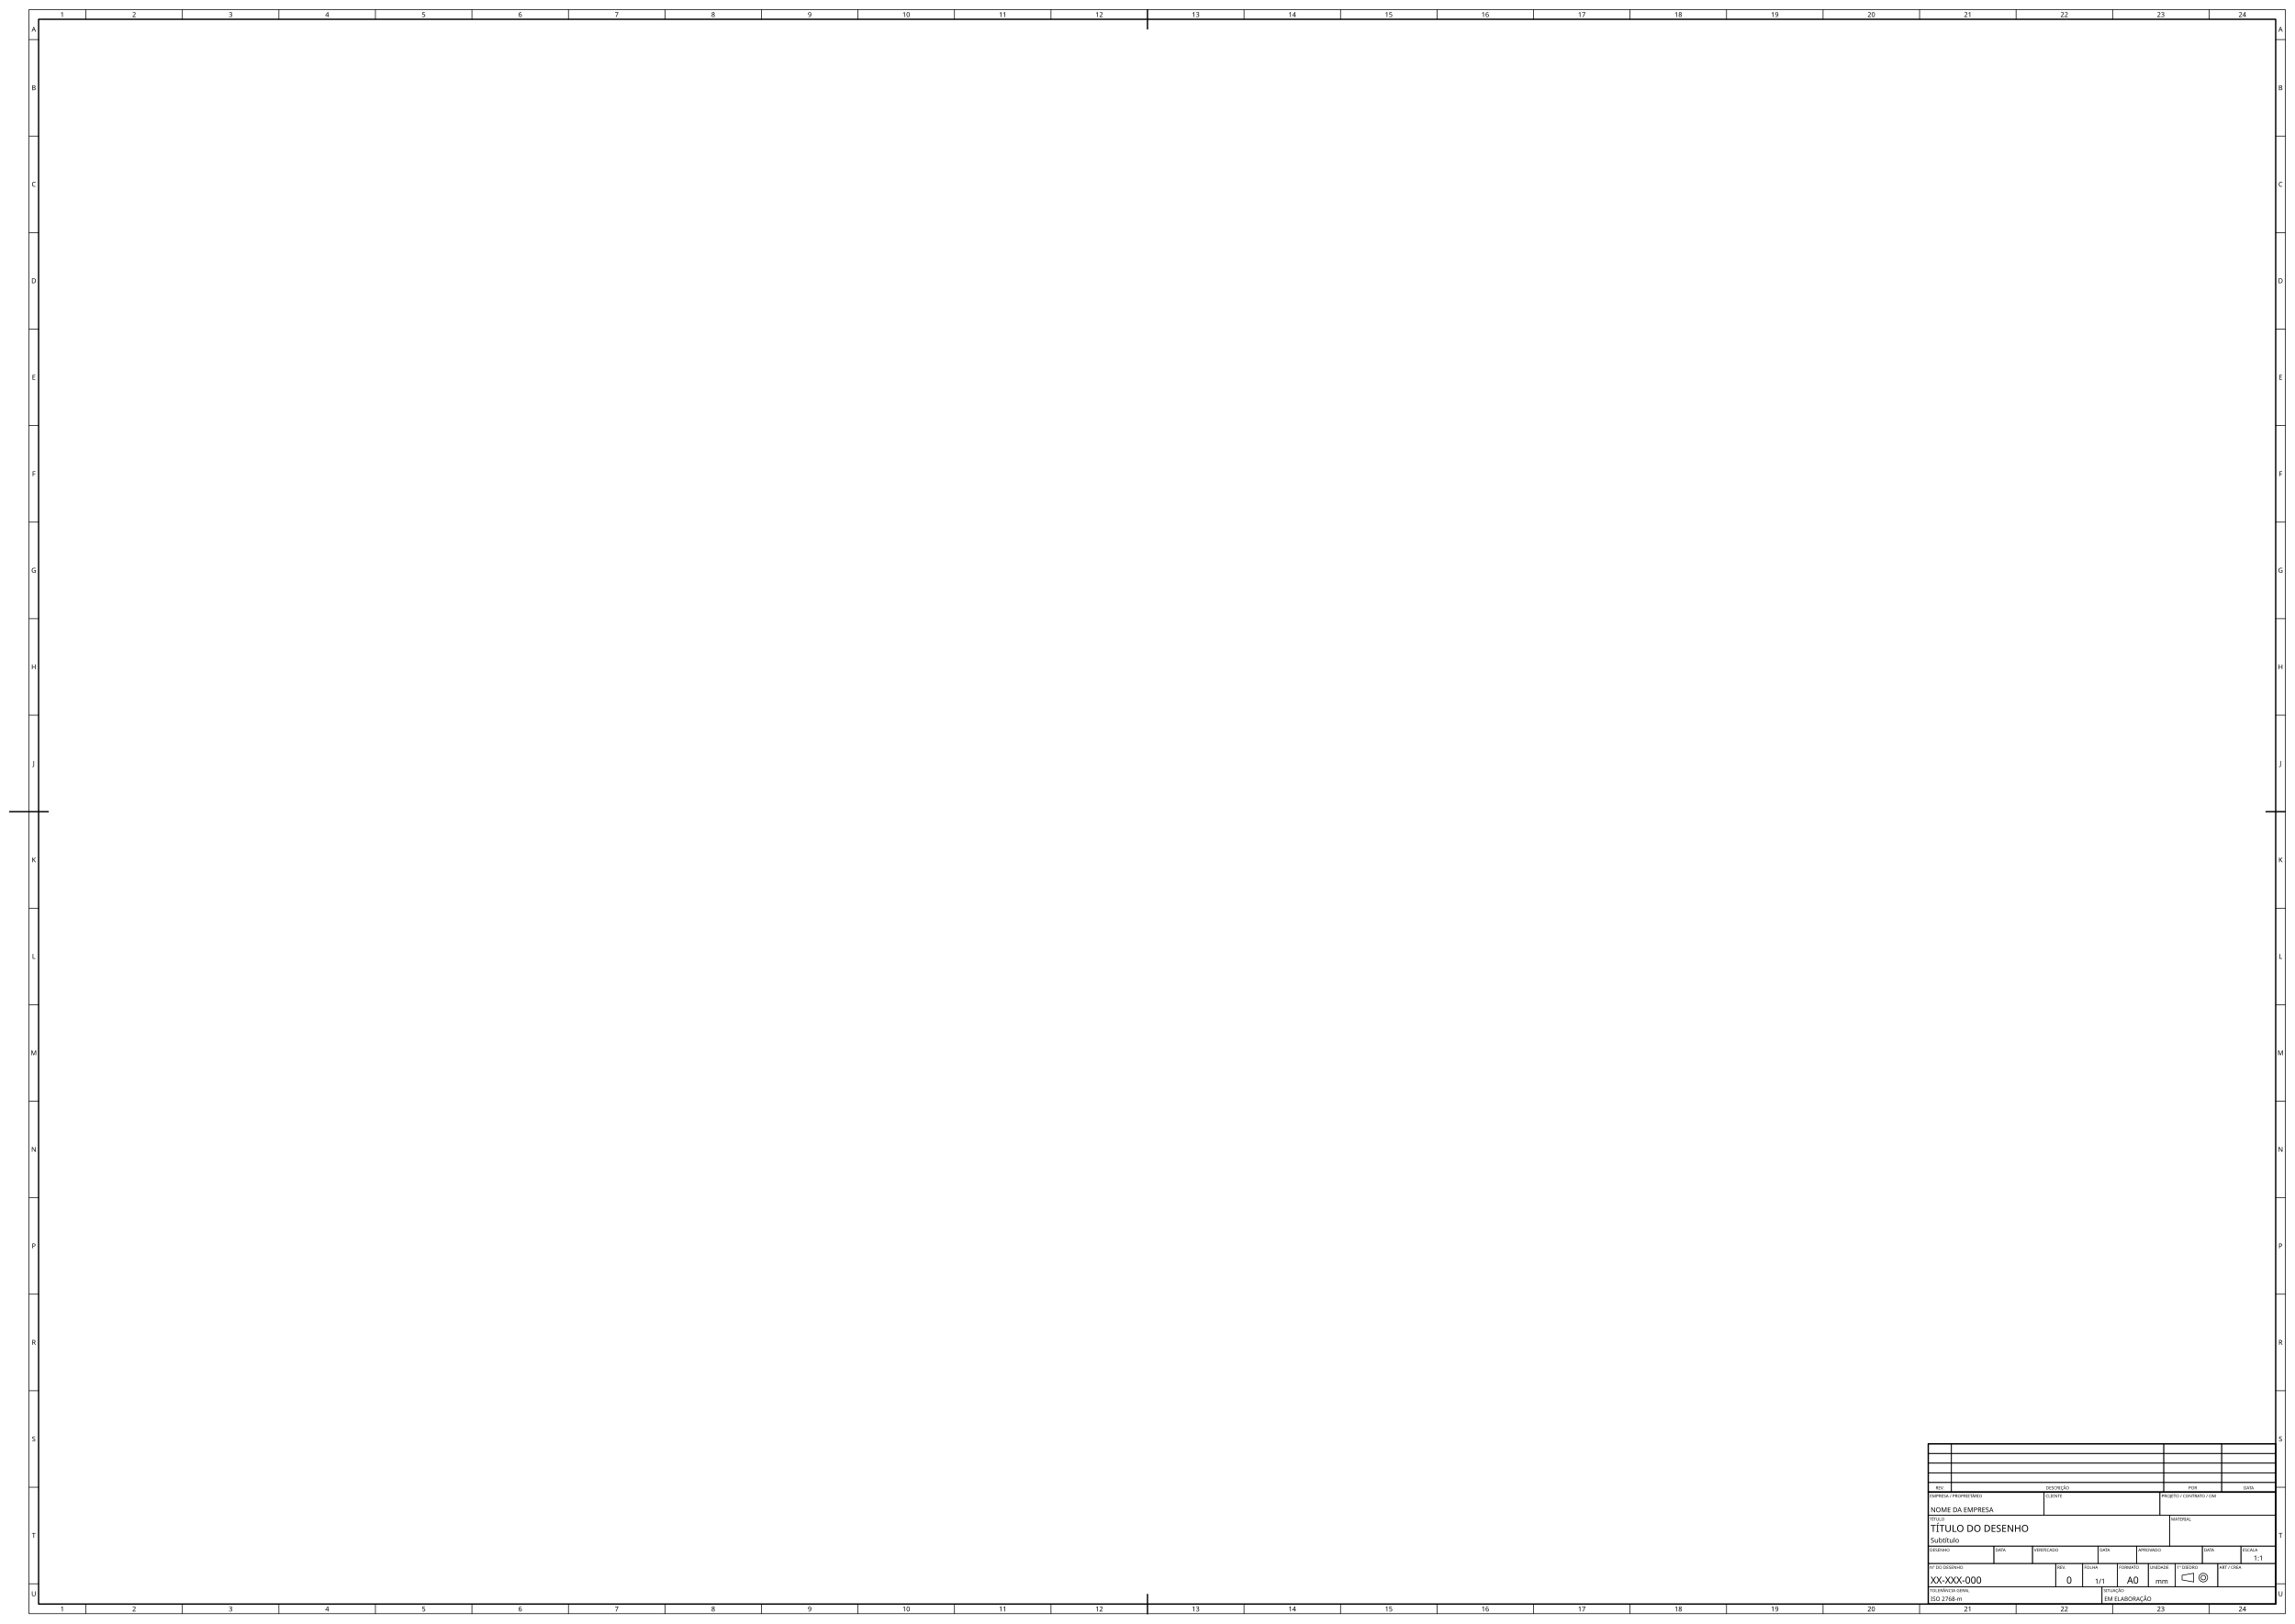
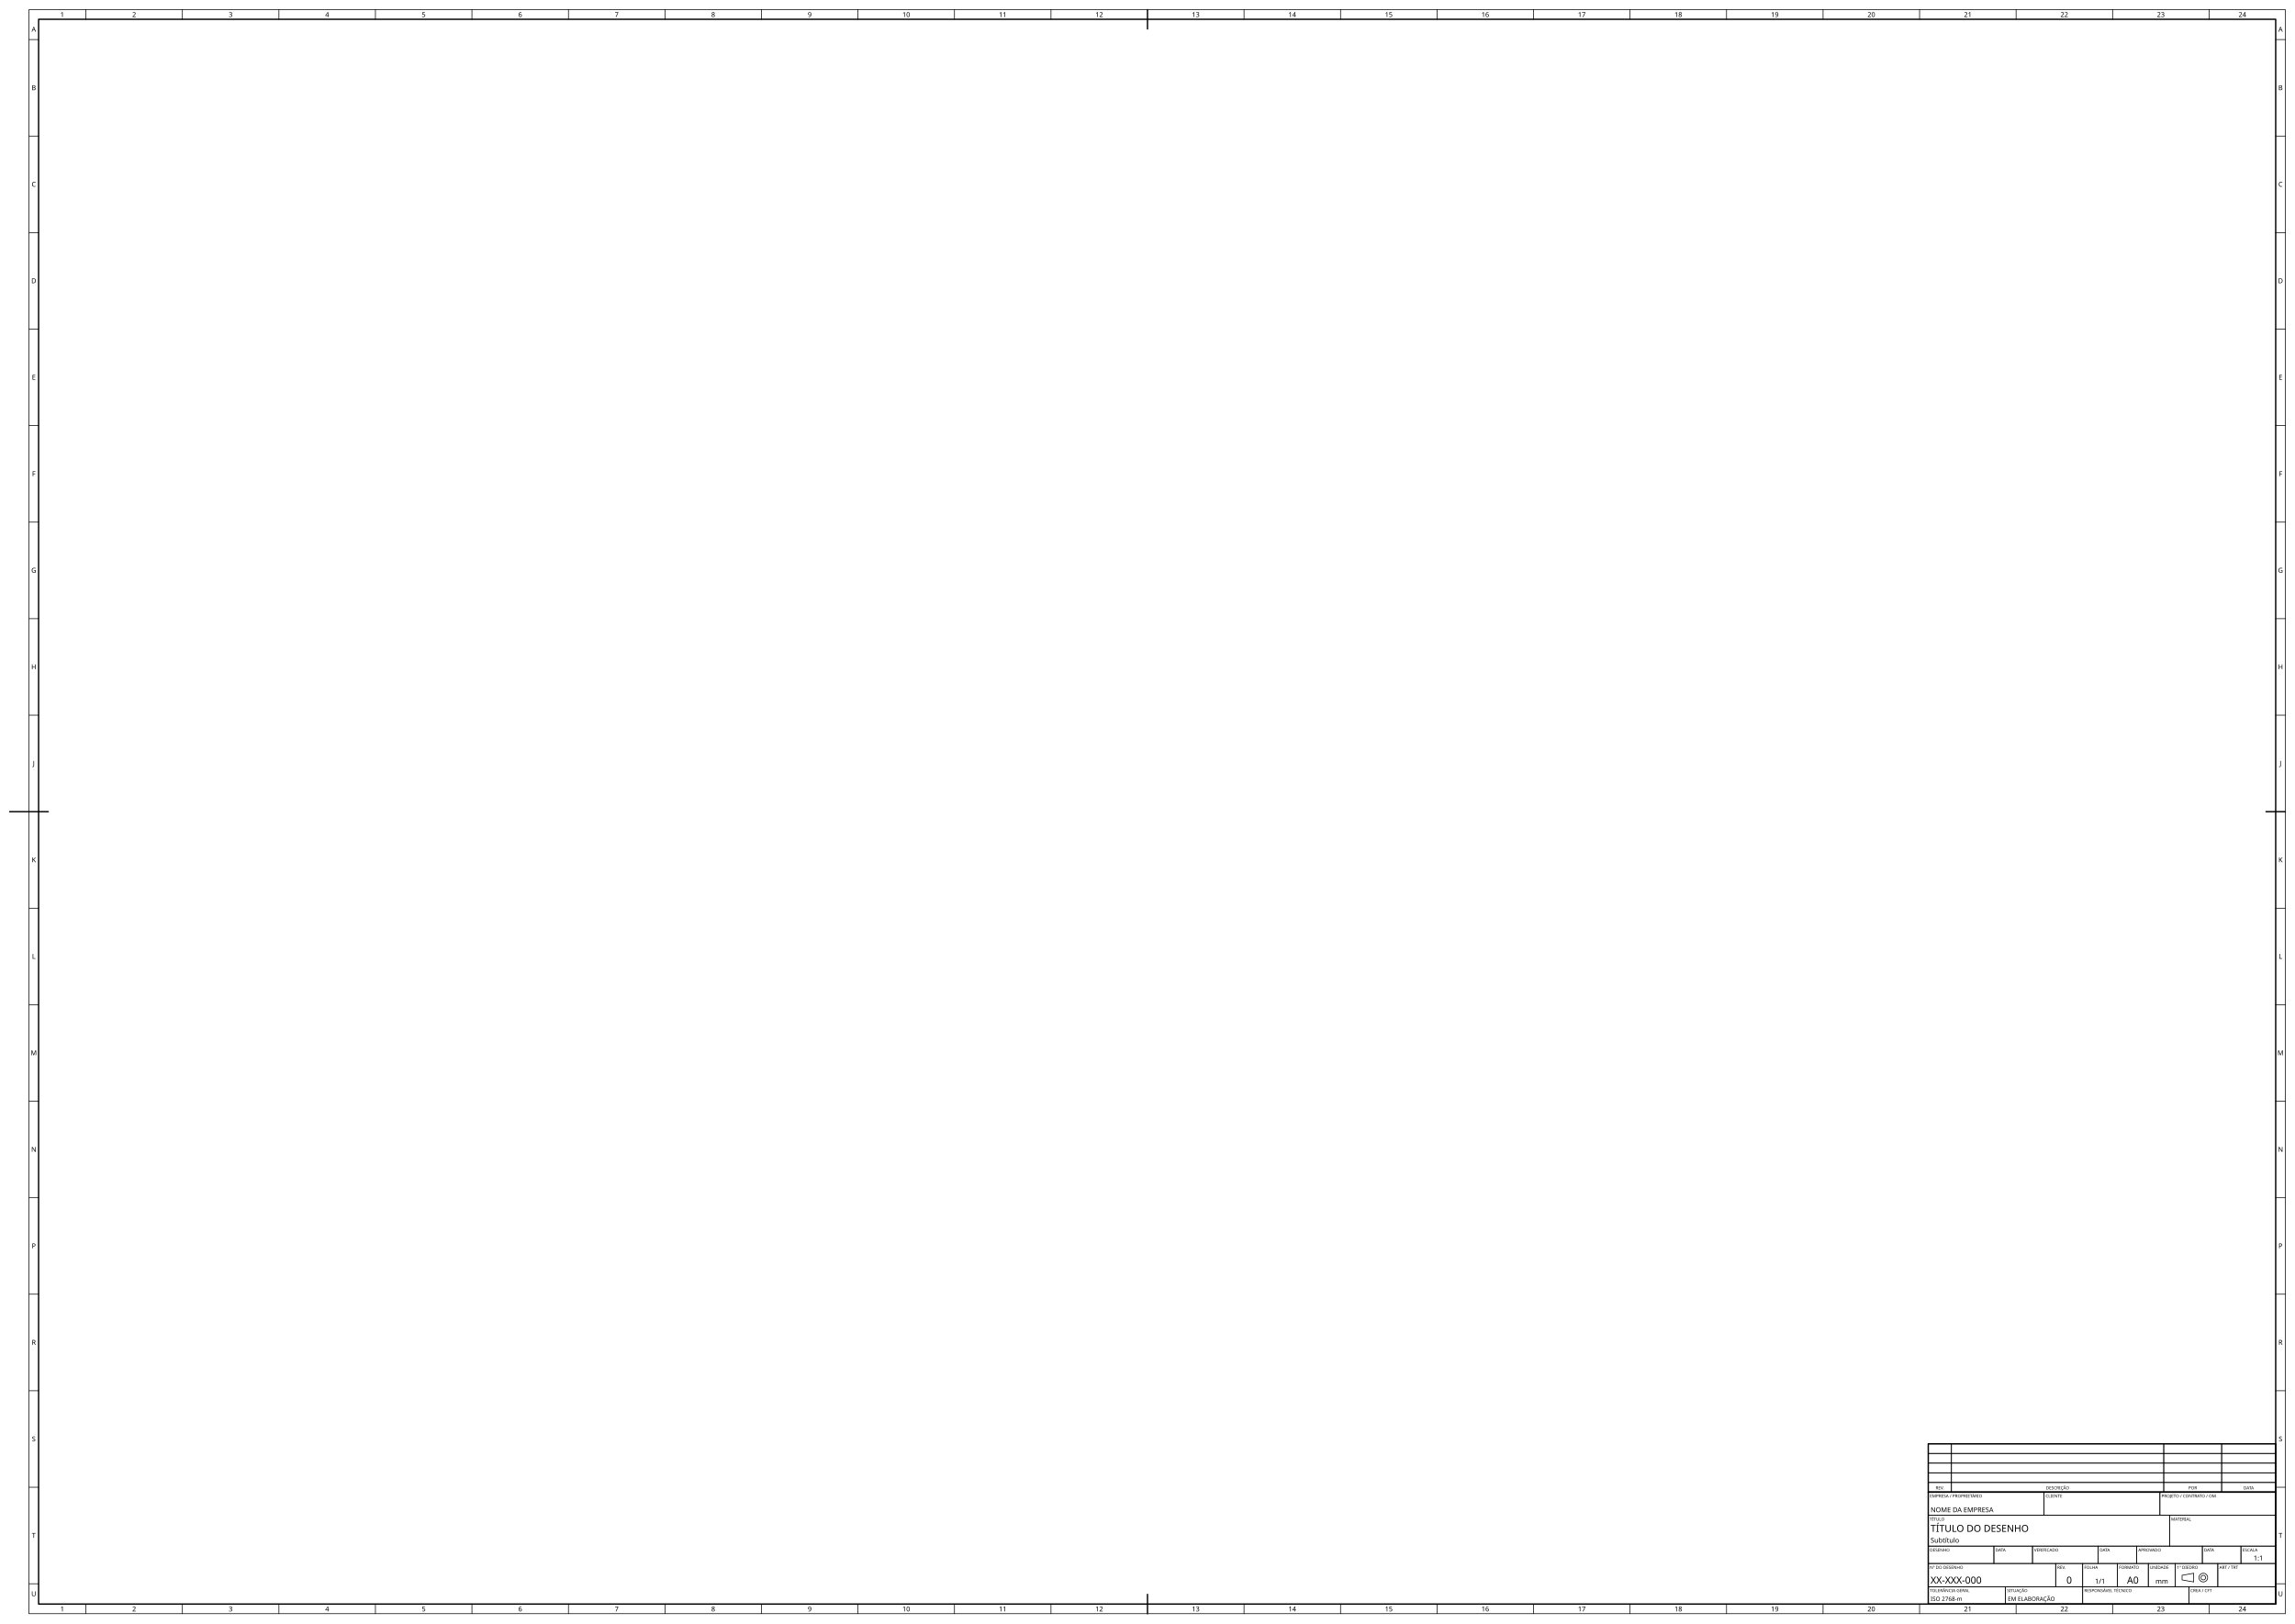
<svg xmlns="http://www.w3.org/2000/svg" xmlns:ns1="https://www.freecad.org/wiki/index.php?title=Svg_Namespace" version="1.1" width="1189mm" height="841mm" viewBox="0 0 1189 841">
  <rect x="20" y="10" width="1159" height="821" style="fill:none;stroke:#000000;stroke-width:0.7;stroke-linejoin:round" />
  <path d="M 594.5,5 L 594.5,15" style="fill:none;stroke:#000000;stroke-width:0.7;stroke-linecap:round" />
  <path d="M 594.5,836 L 594.5,826" style="fill:none;stroke:#000000;stroke-width:0.7;stroke-linecap:round" />
  <path d="M 5,420.5 L 25,420.5" style="fill:none;stroke:#000000;stroke-width:0.7;stroke-linecap:round" />
  <path d="M 1184,420.5 L 1174,420.5" style="fill:none;stroke:#000000;stroke-width:0.7;stroke-linecap:round" />
  <rect x="15" y="5" width="1169" height="831" style="fill:none;stroke:#000000;stroke-width:0.35;stroke-linejoin:round" />
  <path d="M 44.5,5 L 44.5,10" style="fill:none;stroke:#000000;stroke-width:0.35;stroke-linecap:round" />
  <path d="M 44.5,836 L 44.5,831" style="fill:none;stroke:#000000;stroke-width:0.35;stroke-linecap:round" />
  <path d="M 94.5,5 L 94.5,10" style="fill:none;stroke:#000000;stroke-width:0.35;stroke-linecap:round" />
  <path d="M 94.5,836 L 94.5,831" style="fill:none;stroke:#000000;stroke-width:0.35;stroke-linecap:round" />
  <path d="M 144.5,5 L 144.5,10" style="fill:none;stroke:#000000;stroke-width:0.35;stroke-linecap:round" />
  <path d="M 144.5,836 L 144.5,831" style="fill:none;stroke:#000000;stroke-width:0.35;stroke-linecap:round" />
  <path d="M 194.5,5 L 194.5,10" style="fill:none;stroke:#000000;stroke-width:0.35;stroke-linecap:round" />
  <path d="M 194.5,836 L 194.5,831" style="fill:none;stroke:#000000;stroke-width:0.35;stroke-linecap:round" />
  <path d="M 244.5,5 L 244.5,10" style="fill:none;stroke:#000000;stroke-width:0.35;stroke-linecap:round" />
  <path d="M 244.5,836 L 244.5,831" style="fill:none;stroke:#000000;stroke-width:0.35;stroke-linecap:round" />
  <path d="M 294.5,5 L 294.5,10" style="fill:none;stroke:#000000;stroke-width:0.35;stroke-linecap:round" />
  <path d="M 294.5,836 L 294.5,831" style="fill:none;stroke:#000000;stroke-width:0.35;stroke-linecap:round" />
  <path d="M 344.5,5 L 344.5,10" style="fill:none;stroke:#000000;stroke-width:0.35;stroke-linecap:round" />
  <path d="M 344.5,836 L 344.5,831" style="fill:none;stroke:#000000;stroke-width:0.35;stroke-linecap:round" />
  <path d="M 394.5,5 L 394.5,10" style="fill:none;stroke:#000000;stroke-width:0.35;stroke-linecap:round" />
  <path d="M 394.5,836 L 394.5,831" style="fill:none;stroke:#000000;stroke-width:0.35;stroke-linecap:round" />
  <path d="M 444.5,5 L 444.5,10" style="fill:none;stroke:#000000;stroke-width:0.35;stroke-linecap:round" />
  <path d="M 444.5,836 L 444.5,831" style="fill:none;stroke:#000000;stroke-width:0.35;stroke-linecap:round" />
  <path d="M 494.5,5 L 494.5,10" style="fill:none;stroke:#000000;stroke-width:0.35;stroke-linecap:round" />
  <path d="M 494.5,836 L 494.5,831" style="fill:none;stroke:#000000;stroke-width:0.35;stroke-linecap:round" />
  <path d="M 544.5,5 L 544.5,10" style="fill:none;stroke:#000000;stroke-width:0.35;stroke-linecap:round" />
  <path d="M 544.5,836 L 544.5,831" style="fill:none;stroke:#000000;stroke-width:0.35;stroke-linecap:round" />
  <path d="M 644.5,5 L 644.5,10" style="fill:none;stroke:#000000;stroke-width:0.35;stroke-linecap:round" />
  <path d="M 644.5,836 L 644.5,831" style="fill:none;stroke:#000000;stroke-width:0.35;stroke-linecap:round" />
  <path d="M 694.5,5 L 694.5,10" style="fill:none;stroke:#000000;stroke-width:0.35;stroke-linecap:round" />
  <path d="M 694.5,836 L 694.5,831" style="fill:none;stroke:#000000;stroke-width:0.35;stroke-linecap:round" />
  <path d="M 744.5,5 L 744.5,10" style="fill:none;stroke:#000000;stroke-width:0.35;stroke-linecap:round" />
  <path d="M 744.5,836 L 744.5,831" style="fill:none;stroke:#000000;stroke-width:0.35;stroke-linecap:round" />
  <path d="M 794.5,5 L 794.5,10" style="fill:none;stroke:#000000;stroke-width:0.35;stroke-linecap:round" />
  <path d="M 794.5,836 L 794.5,831" style="fill:none;stroke:#000000;stroke-width:0.35;stroke-linecap:round" />
  <path d="M 844.5,5 L 844.5,10" style="fill:none;stroke:#000000;stroke-width:0.35;stroke-linecap:round" />
  <path d="M 844.5,836 L 844.5,831" style="fill:none;stroke:#000000;stroke-width:0.35;stroke-linecap:round" />
  <path d="M 894.5,5 L 894.5,10" style="fill:none;stroke:#000000;stroke-width:0.35;stroke-linecap:round" />
  <path d="M 894.5,836 L 894.5,831" style="fill:none;stroke:#000000;stroke-width:0.35;stroke-linecap:round" />
  <path d="M 944.5,5 L 944.5,10" style="fill:none;stroke:#000000;stroke-width:0.35;stroke-linecap:round" />
  <path d="M 944.5,836 L 944.5,831" style="fill:none;stroke:#000000;stroke-width:0.35;stroke-linecap:round" />
  <path d="M 994.5,5 L 994.5,10" style="fill:none;stroke:#000000;stroke-width:0.35;stroke-linecap:round" />
  <path d="M 994.5,836 L 994.5,831" style="fill:none;stroke:#000000;stroke-width:0.35;stroke-linecap:round" />
  <path d="M 1044.5,5 L 1044.5,10" style="fill:none;stroke:#000000;stroke-width:0.35;stroke-linecap:round" />
  <path d="M 1044.5,836 L 1044.5,831" style="fill:none;stroke:#000000;stroke-width:0.35;stroke-linecap:round" />
  <path d="M 1094.5,5 L 1094.5,10" style="fill:none;stroke:#000000;stroke-width:0.35;stroke-linecap:round" />
  <path d="M 1094.5,836 L 1094.5,831" style="fill:none;stroke:#000000;stroke-width:0.35;stroke-linecap:round" />
  <path d="M 1144.5,5 L 1144.5,10" style="fill:none;stroke:#000000;stroke-width:0.35;stroke-linecap:round" />
  <path d="M 1144.5,836 L 1144.5,831" style="fill:none;stroke:#000000;stroke-width:0.35;stroke-linecap:round" />
  <path d="M 15,20.5 L 20,20.5" style="fill:none;stroke:#000000;stroke-width:0.35;stroke-linecap:round" />
  <path d="M 1184,20.5 L 1179,20.5" style="fill:none;stroke:#000000;stroke-width:0.35;stroke-linecap:round" />
  <path d="M 15,70.5 L 20,70.5" style="fill:none;stroke:#000000;stroke-width:0.35;stroke-linecap:round" />
  <path d="M 1184,70.5 L 1179,70.5" style="fill:none;stroke:#000000;stroke-width:0.35;stroke-linecap:round" />
  <path d="M 15,120.5 L 20,120.5" style="fill:none;stroke:#000000;stroke-width:0.35;stroke-linecap:round" />
  <path d="M 1184,120.5 L 1179,120.5" style="fill:none;stroke:#000000;stroke-width:0.35;stroke-linecap:round" />
  <path d="M 15,170.5 L 20,170.5" style="fill:none;stroke:#000000;stroke-width:0.35;stroke-linecap:round" />
  <path d="M 1184,170.5 L 1179,170.5" style="fill:none;stroke:#000000;stroke-width:0.35;stroke-linecap:round" />
  <path d="M 15,220.5 L 20,220.5" style="fill:none;stroke:#000000;stroke-width:0.35;stroke-linecap:round" />
  <path d="M 1184,220.5 L 1179,220.5" style="fill:none;stroke:#000000;stroke-width:0.35;stroke-linecap:round" />
  <path d="M 15,270.5 L 20,270.5" style="fill:none;stroke:#000000;stroke-width:0.35;stroke-linecap:round" />
  <path d="M 1184,270.5 L 1179,270.5" style="fill:none;stroke:#000000;stroke-width:0.35;stroke-linecap:round" />
  <path d="M 15,320.5 L 20,320.5" style="fill:none;stroke:#000000;stroke-width:0.35;stroke-linecap:round" />
  <path d="M 1184,320.5 L 1179,320.5" style="fill:none;stroke:#000000;stroke-width:0.35;stroke-linecap:round" />
  <path d="M 15,370.5 L 20,370.5" style="fill:none;stroke:#000000;stroke-width:0.35;stroke-linecap:round" />
  <path d="M 1184,370.5 L 1179,370.5" style="fill:none;stroke:#000000;stroke-width:0.35;stroke-linecap:round" />
  <path d="M 15,470.5 L 20,470.5" style="fill:none;stroke:#000000;stroke-width:0.35;stroke-linecap:round" />
  <path d="M 1184,470.5 L 1179,470.5" style="fill:none;stroke:#000000;stroke-width:0.35;stroke-linecap:round" />
  <path d="M 15,520.5 L 20,520.5" style="fill:none;stroke:#000000;stroke-width:0.35;stroke-linecap:round" />
  <path d="M 1184,520.5 L 1179,520.5" style="fill:none;stroke:#000000;stroke-width:0.35;stroke-linecap:round" />
  <path d="M 15,570.5 L 20,570.5" style="fill:none;stroke:#000000;stroke-width:0.35;stroke-linecap:round" />
  <path d="M 1184,570.5 L 1179,570.5" style="fill:none;stroke:#000000;stroke-width:0.35;stroke-linecap:round" />
  <path d="M 15,620.5 L 20,620.5" style="fill:none;stroke:#000000;stroke-width:0.35;stroke-linecap:round" />
  <path d="M 1184,620.5 L 1179,620.5" style="fill:none;stroke:#000000;stroke-width:0.35;stroke-linecap:round" />
  <path d="M 15,670.5 L 20,670.5" style="fill:none;stroke:#000000;stroke-width:0.35;stroke-linecap:round" />
  <path d="M 1184,670.5 L 1179,670.5" style="fill:none;stroke:#000000;stroke-width:0.35;stroke-linecap:round" />
  <path d="M 15,720.5 L 20,720.5" style="fill:none;stroke:#000000;stroke-width:0.35;stroke-linecap:round" />
  <path d="M 1184,720.5 L 1179,720.5" style="fill:none;stroke:#000000;stroke-width:0.35;stroke-linecap:round" />
  <path d="M 15,770.5 L 20,770.5" style="fill:none;stroke:#000000;stroke-width:0.35;stroke-linecap:round" />
  <path d="M 1184,770.5 L 1179,770.5" style="fill:none;stroke:#000000;stroke-width:0.35;stroke-linecap:round" />
  <path d="M 15,820.5 L 20,820.5" style="fill:none;stroke:#000000;stroke-width:0.35;stroke-linecap:round" />
  <path d="M 1184,820.5 L 1179,820.5" style="fill:none;stroke:#000000;stroke-width:0.35;stroke-linecap:round" />
  <text x="32.25" y="8.8" style="font-family:osifont;font-size:3.5px;font-weight:normal;text-anchor:middle;fill:#000000">1</text>
  <text x="32.25" y="834.8" style="font-family:osifont;font-size:3.5px;font-weight:normal;text-anchor:middle;fill:#000000">1</text>
  <text x="69.5" y="8.8" style="font-family:osifont;font-size:3.5px;font-weight:normal;text-anchor:middle;fill:#000000">2</text>
  <text x="69.5" y="834.8" style="font-family:osifont;font-size:3.5px;font-weight:normal;text-anchor:middle;fill:#000000">2</text>
  <text x="119.5" y="8.8" style="font-family:osifont;font-size:3.5px;font-weight:normal;text-anchor:middle;fill:#000000">3</text>
  <text x="119.5" y="834.8" style="font-family:osifont;font-size:3.5px;font-weight:normal;text-anchor:middle;fill:#000000">3</text>
  <text x="169.5" y="8.8" style="font-family:osifont;font-size:3.5px;font-weight:normal;text-anchor:middle;fill:#000000">4</text>
  <text x="169.5" y="834.8" style="font-family:osifont;font-size:3.5px;font-weight:normal;text-anchor:middle;fill:#000000">4</text>
  <text x="219.5" y="8.8" style="font-family:osifont;font-size:3.5px;font-weight:normal;text-anchor:middle;fill:#000000">5</text>
  <text x="219.5" y="834.8" style="font-family:osifont;font-size:3.5px;font-weight:normal;text-anchor:middle;fill:#000000">5</text>
  <text x="269.5" y="8.8" style="font-family:osifont;font-size:3.5px;font-weight:normal;text-anchor:middle;fill:#000000">6</text>
  <text x="269.5" y="834.8" style="font-family:osifont;font-size:3.5px;font-weight:normal;text-anchor:middle;fill:#000000">6</text>
  <text x="319.5" y="8.8" style="font-family:osifont;font-size:3.5px;font-weight:normal;text-anchor:middle;fill:#000000">7</text>
  <text x="319.5" y="834.8" style="font-family:osifont;font-size:3.5px;font-weight:normal;text-anchor:middle;fill:#000000">7</text>
  <text x="369.5" y="8.8" style="font-family:osifont;font-size:3.5px;font-weight:normal;text-anchor:middle;fill:#000000">8</text>
  <text x="369.5" y="834.8" style="font-family:osifont;font-size:3.5px;font-weight:normal;text-anchor:middle;fill:#000000">8</text>
  <text x="419.5" y="8.8" style="font-family:osifont;font-size:3.5px;font-weight:normal;text-anchor:middle;fill:#000000">9</text>
  <text x="419.5" y="834.8" style="font-family:osifont;font-size:3.5px;font-weight:normal;text-anchor:middle;fill:#000000">9</text>
  <text x="469.5" y="8.8" style="font-family:osifont;font-size:3.5px;font-weight:normal;text-anchor:middle;fill:#000000">10</text>
  <text x="469.5" y="834.8" style="font-family:osifont;font-size:3.5px;font-weight:normal;text-anchor:middle;fill:#000000">10</text>
  <text x="519.5" y="8.8" style="font-family:osifont;font-size:3.5px;font-weight:normal;text-anchor:middle;fill:#000000">11</text>
  <text x="519.5" y="834.8" style="font-family:osifont;font-size:3.5px;font-weight:normal;text-anchor:middle;fill:#000000">11</text>
  <text x="569.5" y="8.8" style="font-family:osifont;font-size:3.5px;font-weight:normal;text-anchor:middle;fill:#000000">12</text>
  <text x="569.5" y="834.8" style="font-family:osifont;font-size:3.5px;font-weight:normal;text-anchor:middle;fill:#000000">12</text>
  <text x="619.5" y="8.8" style="font-family:osifont;font-size:3.5px;font-weight:normal;text-anchor:middle;fill:#000000">13</text>
  <text x="619.5" y="834.8" style="font-family:osifont;font-size:3.5px;font-weight:normal;text-anchor:middle;fill:#000000">13</text>
  <text x="669.5" y="8.8" style="font-family:osifont;font-size:3.5px;font-weight:normal;text-anchor:middle;fill:#000000">14</text>
  <text x="669.5" y="834.8" style="font-family:osifont;font-size:3.5px;font-weight:normal;text-anchor:middle;fill:#000000">14</text>
  <text x="719.5" y="8.8" style="font-family:osifont;font-size:3.5px;font-weight:normal;text-anchor:middle;fill:#000000">15</text>
  <text x="719.5" y="834.8" style="font-family:osifont;font-size:3.5px;font-weight:normal;text-anchor:middle;fill:#000000">15</text>
  <text x="769.5" y="8.8" style="font-family:osifont;font-size:3.5px;font-weight:normal;text-anchor:middle;fill:#000000">16</text>
  <text x="769.5" y="834.8" style="font-family:osifont;font-size:3.5px;font-weight:normal;text-anchor:middle;fill:#000000">16</text>
  <text x="819.5" y="8.8" style="font-family:osifont;font-size:3.5px;font-weight:normal;text-anchor:middle;fill:#000000">17</text>
  <text x="819.5" y="834.8" style="font-family:osifont;font-size:3.5px;font-weight:normal;text-anchor:middle;fill:#000000">17</text>
  <text x="869.5" y="8.8" style="font-family:osifont;font-size:3.5px;font-weight:normal;text-anchor:middle;fill:#000000">18</text>
  <text x="869.5" y="834.8" style="font-family:osifont;font-size:3.5px;font-weight:normal;text-anchor:middle;fill:#000000">18</text>
  <text x="919.5" y="8.8" style="font-family:osifont;font-size:3.5px;font-weight:normal;text-anchor:middle;fill:#000000">19</text>
  <text x="919.5" y="834.8" style="font-family:osifont;font-size:3.5px;font-weight:normal;text-anchor:middle;fill:#000000">19</text>
  <text x="969.5" y="8.8" style="font-family:osifont;font-size:3.5px;font-weight:normal;text-anchor:middle;fill:#000000">20</text>
  <text x="969.5" y="834.8" style="font-family:osifont;font-size:3.5px;font-weight:normal;text-anchor:middle;fill:#000000">20</text>
  <text x="1019.5" y="8.8" style="font-family:osifont;font-size:3.5px;font-weight:normal;text-anchor:middle;fill:#000000">21</text>
  <text x="1019.5" y="834.8" style="font-family:osifont;font-size:3.5px;font-weight:normal;text-anchor:middle;fill:#000000">21</text>
  <text x="1069.5" y="8.8" style="font-family:osifont;font-size:3.5px;font-weight:normal;text-anchor:middle;fill:#000000">22</text>
  <text x="1069.5" y="834.8" style="font-family:osifont;font-size:3.5px;font-weight:normal;text-anchor:middle;fill:#000000">22</text>
  <text x="1119.5" y="8.8" style="font-family:osifont;font-size:3.5px;font-weight:normal;text-anchor:middle;fill:#000000">23</text>
  <text x="1119.5" y="834.8" style="font-family:osifont;font-size:3.5px;font-weight:normal;text-anchor:middle;fill:#000000">23</text>
  <text x="1161.75" y="8.8" style="font-family:osifont;font-size:3.5px;font-weight:normal;text-anchor:middle;fill:#000000">24</text>
  <text x="1161.75" y="834.8" style="font-family:osifont;font-size:3.5px;font-weight:normal;text-anchor:middle;fill:#000000">24</text>
  <text x="17.5" y="16.45" style="font-family:osifont;font-size:3.5px;font-weight:normal;text-anchor:middle;fill:#000000">A</text>
  <text x="1181.5" y="16.45" style="font-family:osifont;font-size:3.5px;font-weight:normal;text-anchor:middle;fill:#000000">A</text>
  <text x="17.5" y="46.7" style="font-family:osifont;font-size:3.5px;font-weight:normal;text-anchor:middle;fill:#000000">B</text>
  <text x="1181.5" y="46.7" style="font-family:osifont;font-size:3.5px;font-weight:normal;text-anchor:middle;fill:#000000">B</text>
  <text x="17.5" y="96.7" style="font-family:osifont;font-size:3.5px;font-weight:normal;text-anchor:middle;fill:#000000">C</text>
  <text x="1181.5" y="96.7" style="font-family:osifont;font-size:3.5px;font-weight:normal;text-anchor:middle;fill:#000000">C</text>
  <text x="17.5" y="146.7" style="font-family:osifont;font-size:3.5px;font-weight:normal;text-anchor:middle;fill:#000000">D</text>
  <text x="1181.5" y="146.7" style="font-family:osifont;font-size:3.5px;font-weight:normal;text-anchor:middle;fill:#000000">D</text>
  <text x="17.5" y="196.7" style="font-family:osifont;font-size:3.5px;font-weight:normal;text-anchor:middle;fill:#000000">E</text>
  <text x="1181.5" y="196.7" style="font-family:osifont;font-size:3.5px;font-weight:normal;text-anchor:middle;fill:#000000">E</text>
  <text x="17.5" y="246.7" style="font-family:osifont;font-size:3.5px;font-weight:normal;text-anchor:middle;fill:#000000">F</text>
  <text x="1181.5" y="246.7" style="font-family:osifont;font-size:3.5px;font-weight:normal;text-anchor:middle;fill:#000000">F</text>
  <text x="17.5" y="296.7" style="font-family:osifont;font-size:3.5px;font-weight:normal;text-anchor:middle;fill:#000000">G</text>
  <text x="1181.5" y="296.7" style="font-family:osifont;font-size:3.5px;font-weight:normal;text-anchor:middle;fill:#000000">G</text>
  <text x="17.5" y="346.7" style="font-family:osifont;font-size:3.5px;font-weight:normal;text-anchor:middle;fill:#000000">H</text>
  <text x="1181.5" y="346.7" style="font-family:osifont;font-size:3.5px;font-weight:normal;text-anchor:middle;fill:#000000">H</text>
  <text x="17.5" y="396.7" style="font-family:osifont;font-size:3.5px;font-weight:normal;text-anchor:middle;fill:#000000">J</text>
  <text x="1181.5" y="396.7" style="font-family:osifont;font-size:3.5px;font-weight:normal;text-anchor:middle;fill:#000000">J</text>
  <text x="17.5" y="446.7" style="font-family:osifont;font-size:3.5px;font-weight:normal;text-anchor:middle;fill:#000000">K</text>
  <text x="1181.5" y="446.7" style="font-family:osifont;font-size:3.5px;font-weight:normal;text-anchor:middle;fill:#000000">K</text>
  <text x="17.5" y="496.7" style="font-family:osifont;font-size:3.5px;font-weight:normal;text-anchor:middle;fill:#000000">L</text>
  <text x="1181.5" y="496.7" style="font-family:osifont;font-size:3.5px;font-weight:normal;text-anchor:middle;fill:#000000">L</text>
  <text x="17.5" y="546.7" style="font-family:osifont;font-size:3.5px;font-weight:normal;text-anchor:middle;fill:#000000">M</text>
  <text x="1181.5" y="546.7" style="font-family:osifont;font-size:3.5px;font-weight:normal;text-anchor:middle;fill:#000000">M</text>
  <text x="17.5" y="596.7" style="font-family:osifont;font-size:3.5px;font-weight:normal;text-anchor:middle;fill:#000000">N</text>
  <text x="1181.5" y="596.7" style="font-family:osifont;font-size:3.5px;font-weight:normal;text-anchor:middle;fill:#000000">N</text>
  <text x="17.5" y="646.7" style="font-family:osifont;font-size:3.5px;font-weight:normal;text-anchor:middle;fill:#000000">P</text>
  <text x="1181.5" y="646.7" style="font-family:osifont;font-size:3.5px;font-weight:normal;text-anchor:middle;fill:#000000">P</text>
  <text x="17.5" y="696.7" style="font-family:osifont;font-size:3.5px;font-weight:normal;text-anchor:middle;fill:#000000">R</text>
  <text x="1181.5" y="696.7" style="font-family:osifont;font-size:3.5px;font-weight:normal;text-anchor:middle;fill:#000000">R</text>
  <text x="17.5" y="746.7" style="font-family:osifont;font-size:3.5px;font-weight:normal;text-anchor:middle;fill:#000000">S</text>
  <text x="1181.5" y="746.7" style="font-family:osifont;font-size:3.5px;font-weight:normal;text-anchor:middle;fill:#000000">S</text>
  <text x="17.5" y="796.7" style="font-family:osifont;font-size:3.5px;font-weight:normal;text-anchor:middle;fill:#000000">T</text>
  <text x="1181.5" y="796.7" style="font-family:osifont;font-size:3.5px;font-weight:normal;text-anchor:middle;fill:#000000">T</text>
  <text x="17.5" y="826.95" style="font-family:osifont;font-size:3.5px;font-weight:normal;text-anchor:middle;fill:#000000">U</text>
  <text x="1181.5" y="826.95" style="font-family:osifont;font-size:3.5px;font-weight:normal;text-anchor:middle;fill:#000000">U</text>
  <rect x="999" y="773" width="180" height="58" style="fill:none;stroke:#000000;stroke-width:0.7;stroke-linejoin:round" />
  <rect x="999" y="773" width="60" height="12" style="fill:none;stroke:#000000;stroke-width:0.35;stroke-linejoin:round" />
  <text x="999.8" y="775.8" style="font-family:osifont;font-size:2.2px;font-weight:normal;text-anchor:start;fill:#000000">EMPRESA / PROPRIETÁRIO</text>
  <text x="1000.2" y="783.4" ns1:editable="empresa" ns1:autofill="organization" style="font-family:osifont;font-size:3.5px;text-anchor:start;fill:#000000">
    <tspan>NOME DA EMPRESA</tspan>
  </text>
  <rect x="1059" y="773" width="60" height="12" style="fill:none;stroke:#000000;stroke-width:0.35;stroke-linejoin:round" />
  <text x="1059.8" y="775.8" style="font-family:osifont;font-size:2.2px;font-weight:normal;text-anchor:start;fill:#000000">CLIENTE</text>
  <text x="1060.2" y="783.4" ns1:editable="cliente" style="font-family:osifont;font-size:3.5px;text-anchor:start;fill:#000000">
    <tspan />
  </text>
  <rect x="1119" y="773" width="60" height="12" style="fill:none;stroke:#000000;stroke-width:0.35;stroke-linejoin:round" />
  <text x="1119.8" y="775.8" style="font-family:osifont;font-size:2.2px;font-weight:normal;text-anchor:start;fill:#000000">PROJETO / CONTRATO / OM</text>
  <text x="1120.2" y="783.4" ns1:editable="projeto" style="font-family:osifont;font-size:3.5px;text-anchor:start;fill:#000000">
    <tspan />
  </text>
  <rect x="999" y="785" width="125" height="16" style="fill:none;stroke:#000000;stroke-width:0.35;stroke-linejoin:round" />
  <text x="999.8" y="787.8" style="font-family:osifont;font-size:2.2px;font-weight:normal;text-anchor:start;fill:#000000">TÍTULO</text>
  <text x="1000.2" y="793.6" ns1:editable="titulo" ns1:autofill="title" style="font-family:osifont;font-size:5px;text-anchor:start;fill:#000000">
    <tspan>TÍTULO DO DESENHO</tspan>
  </text>
  <text x="1000.2" y="799.2" ns1:editable="subtitulo" style="font-family:osifont;font-size:3.5px;text-anchor:start;fill:#000000">
    <tspan>Subtítulo</tspan>
  </text>
  <rect x="1124" y="785" width="55" height="16" style="fill:none;stroke:#000000;stroke-width:0.35;stroke-linejoin:round" />
  <text x="1124.8" y="787.8" style="font-family:osifont;font-size:2.2px;font-weight:normal;text-anchor:start;fill:#000000">MATERIAL</text>
  <text x="1125.2" y="793.6" ns1:editable="material" style="font-family:osifont;font-size:3.5px;text-anchor:start;fill:#000000">
    <tspan />
  </text>
  <text x="1125.2" y="799.2" ns1:editable="material_2" style="font-family:osifont;font-size:3.5px;text-anchor:start;fill:#000000">
    <tspan />
  </text>
  <rect x="999" y="801" width="34" height="9" style="fill:none;stroke:#000000;stroke-width:0.35;stroke-linejoin:round" />
  <text x="999.8" y="803.8" style="font-family:osifont;font-size:2.2px;font-weight:normal;text-anchor:start;fill:#000000">DESENHO</text>
  <text x="1000.2" y="808.4" ns1:editable="desenhado" ns1:autofill="author" style="font-family:osifont;font-size:3.0px;text-anchor:start;fill:#000000">
    <tspan />
  </text>
  <rect x="1033" y="801" width="20" height="9" style="fill:none;stroke:#000000;stroke-width:0.35;stroke-linejoin:round" />
  <text x="1033.8" y="803.8" style="font-family:osifont;font-size:2.2px;font-weight:normal;text-anchor:start;fill:#000000">DATA</text>
  <text x="1034.2" y="808.4" ns1:editable="data_desenhado" ns1:autofill="date" style="font-family:osifont;font-size:3.0px;text-anchor:start;fill:#000000">
    <tspan />
  </text>
  <rect x="1053" y="801" width="34" height="9" style="fill:none;stroke:#000000;stroke-width:0.35;stroke-linejoin:round" />
  <text x="1053.8" y="803.8" style="font-family:osifont;font-size:2.2px;font-weight:normal;text-anchor:start;fill:#000000">VERIFICADO</text>
  <text x="1054.2" y="808.4" ns1:editable="verificado" style="font-family:osifont;font-size:3.0px;text-anchor:start;fill:#000000">
    <tspan />
  </text>
  <rect x="1087" y="801" width="20" height="9" style="fill:none;stroke:#000000;stroke-width:0.35;stroke-linejoin:round" />
  <text x="1087.8" y="803.8" style="font-family:osifont;font-size:2.2px;font-weight:normal;text-anchor:start;fill:#000000">DATA</text>
  <text x="1088.2" y="808.4" ns1:editable="data_verificado" style="font-family:osifont;font-size:3.0px;text-anchor:start;fill:#000000">
    <tspan />
  </text>
  <rect x="1107" y="801" width="34" height="9" style="fill:none;stroke:#000000;stroke-width:0.35;stroke-linejoin:round" />
  <text x="1107.8" y="803.8" style="font-family:osifont;font-size:2.2px;font-weight:normal;text-anchor:start;fill:#000000">APROVADO</text>
  <text x="1108.2" y="808.4" ns1:editable="aprovado" style="font-family:osifont;font-size:3.0px;text-anchor:start;fill:#000000">
    <tspan />
  </text>
  <rect x="1141" y="801" width="20" height="9" style="fill:none;stroke:#000000;stroke-width:0.35;stroke-linejoin:round" />
  <text x="1141.8" y="803.8" style="font-family:osifont;font-size:2.2px;font-weight:normal;text-anchor:start;fill:#000000">DATA</text>
  <text x="1142.2" y="808.4" ns1:editable="data_aprovado" style="font-family:osifont;font-size:3.0px;text-anchor:start;fill:#000000">
    <tspan />
  </text>
  <rect x="1161" y="801" width="18" height="9" style="fill:none;stroke:#000000;stroke-width:0.35;stroke-linejoin:round" />
  <text x="1161.8" y="803.8" style="font-family:osifont;font-size:2.2px;font-weight:normal;text-anchor:start;fill:#000000">ESCALA</text>
  <text x="1170" y="808.4" ns1:editable="escala" ns1:autofill="scale" style="font-family:osifont;font-size:3.5px;text-anchor:middle;fill:#000000">
    <tspan>1:1</tspan>
  </text>
  <rect x="999" y="810" width="66" height="12" style="fill:none;stroke:#000000;stroke-width:0.35;stroke-linejoin:round" />
  <text x="999.8" y="812.8" style="font-family:osifont;font-size:2.2px;font-weight:normal;text-anchor:start;fill:#000000">Nº DO DESENHO</text>
  <text x="1000.2" y="820.4" ns1:editable="numero" style="font-family:osifont;font-size:5px;text-anchor:start;fill:#000000">
    <tspan>XX-XXX-000</tspan>
  </text>
  <rect x="1065" y="810" width="14" height="12" style="fill:none;stroke:#000000;stroke-width:0.35;stroke-linejoin:round" />
  <text x="1065.8" y="812.8" style="font-family:osifont;font-size:2.2px;font-weight:normal;text-anchor:start;fill:#000000">REV.</text>
  <text x="1072" y="820.4" ns1:editable="revisao" style="font-family:osifont;font-size:5px;text-anchor:middle;fill:#000000">
    <tspan>0</tspan>
  </text>
  <rect x="1079" y="810" width="18" height="12" style="fill:none;stroke:#000000;stroke-width:0.35;stroke-linejoin:round" />
  <text x="1079.8" y="812.8" style="font-family:osifont;font-size:2.2px;font-weight:normal;text-anchor:start;fill:#000000">FOLHA</text>
  <text x="1088" y="820.4" ns1:editable="folha" ns1:autofill="sheet" style="font-family:osifont;font-size:3.5px;text-anchor:middle;fill:#000000">
    <tspan>1/1</tspan>
  </text>
  <rect x="1097" y="810" width="16" height="12" style="fill:none;stroke:#000000;stroke-width:0.35;stroke-linejoin:round" />
  <text x="1097.8" y="812.8" style="font-family:osifont;font-size:2.2px;font-weight:normal;text-anchor:start;fill:#000000">FORMATO</text>
  <text x="1105" y="820.4" style="font-family:osifont;font-size:5px;font-weight:normal;text-anchor:middle;fill:#000000">A0</text>
  <rect x="1113" y="810" width="14" height="12" style="fill:none;stroke:#000000;stroke-width:0.35;stroke-linejoin:round" />
  <text x="1113.8" y="812.8" style="font-family:osifont;font-size:2.2px;font-weight:normal;text-anchor:start;fill:#000000">UNIDADE</text>
  <text x="1120" y="820.4" ns1:editable="unidade" style="font-family:osifont;font-size:3.5px;text-anchor:middle;fill:#000000">
    <tspan>mm</tspan>
  </text>
  <rect x="1127" y="810" width="22" height="12" style="fill:none;stroke:#000000;stroke-width:0.35;stroke-linejoin:round" />
  <text x="1127.8" y="812.8" style="font-family:osifont;font-size:2.2px;font-weight:normal;text-anchor:start;fill:#000000">1º DIEDRO</text>
  <path d="M 1136.5,815.05 L 1130.5,816.1 L 1130.5,818.5 L 1136.5,819.55 Z" style="fill:none;stroke:#000000;stroke-width:0.35" />
  <circle cx="1141.5" cy="817.3" r="2.25" style="fill:none;stroke:#000000;stroke-width:0.35" />
  <circle cx="1141.5" cy="817.3" r="1.2" style="fill:none;stroke:#000000;stroke-width:0.35" />
  <rect x="1149" y="810" width="30" height="12" style="fill:none;stroke:#000000;stroke-width:0.35;stroke-linejoin:round" />
-   <text x="1149.8" y="812.8" style="font-family:osifont;font-size:2.2px;font-weight:normal;text-anchor:start;fill:#000000">ART / CREA</text>
+   <text x="1149.8" y="812.8" style="font-family:osifont;font-size:2.2px;font-weight:normal;text-anchor:start;fill:#000000">ART / TRT</text>
  <text x="1150.2" y="820.4" ns1:editable="art" style="font-family:osifont;font-size:3.0px;text-anchor:start;fill:#000000">
    <tspan />
  </text>
-   <rect x="999" y="822" width="90" height="9" style="fill:none;stroke:#000000;stroke-width:0.35;stroke-linejoin:round" />
+   <rect x="999" y="822" width="40" height="9" style="fill:none;stroke:#000000;stroke-width:0.35;stroke-linejoin:round" />
  <text x="999.8" y="824.8" style="font-family:osifont;font-size:2.2px;font-weight:normal;text-anchor:start;fill:#000000">TOLERÂNCIA GERAL</text>
  <text x="1000.2" y="829.4" ns1:editable="tolerancia" style="font-family:osifont;font-size:3.0px;text-anchor:start;fill:#000000">
    <tspan>ISO 2768-m</tspan>
  </text>
-   <rect x="1089" y="822" width="90" height="9" style="fill:none;stroke:#000000;stroke-width:0.35;stroke-linejoin:round" />
-   <text x="1089.8" y="824.8" style="font-family:osifont;font-size:2.2px;font-weight:normal;text-anchor:start;fill:#000000">SITUAÇÃO</text>
-   <text x="1090.2" y="829.4" ns1:editable="situacao" style="font-family:osifont;font-size:3.0px;text-anchor:start;fill:#000000">
+   <rect x="1039" y="822" width="40" height="9" style="fill:none;stroke:#000000;stroke-width:0.35;stroke-linejoin:round" />
+   <text x="1039.8" y="824.8" style="font-family:osifont;font-size:2.2px;font-weight:normal;text-anchor:start;fill:#000000">SITUAÇÃO</text>
+   <text x="1040.2" y="829.4" ns1:editable="situacao" style="font-family:osifont;font-size:3.0px;text-anchor:start;fill:#000000">
    <tspan>EM ELABORAÇÃO</tspan>
+   </text>
+   <rect x="1079" y="822" width="55" height="9" style="fill:none;stroke:#000000;stroke-width:0.35;stroke-linejoin:round" />
+   <text x="1079.8" y="824.8" style="font-family:osifont;font-size:2.2px;font-weight:normal;text-anchor:start;fill:#000000">RESPONSÁVEL TÉCNICO</text>
+   <text x="1080.2" y="829.4" ns1:editable="responsavel" style="font-family:osifont;font-size:3.0px;text-anchor:start;fill:#000000">
+     <tspan />
+   </text>
+   <rect x="1134" y="822" width="45" height="9" style="fill:none;stroke:#000000;stroke-width:0.35;stroke-linejoin:round" />
+   <text x="1134.8" y="824.8" style="font-family:osifont;font-size:2.2px;font-weight:normal;text-anchor:start;fill:#000000">CREA / CFT</text>
+   <text x="1135.2" y="829.4" ns1:editable="crea" style="font-family:osifont;font-size:3.0px;text-anchor:start;fill:#000000">
+     <tspan />
  </text>
  <rect x="999" y="768" width="12" height="5" style="fill:none;stroke:#000000;stroke-width:0.35;stroke-linejoin:round" />
  <text x="1005" y="771.6" style="font-family:osifont;font-size:2.2px;font-weight:normal;text-anchor:middle;fill:#000000">REV.</text>
  <rect x="1011" y="768" width="110" height="5" style="fill:none;stroke:#000000;stroke-width:0.35;stroke-linejoin:round" />
  <text x="1066" y="771.6" style="font-family:osifont;font-size:2.2px;font-weight:normal;text-anchor:middle;fill:#000000">DESCRIÇÃO</text>
  <rect x="1121" y="768" width="30" height="5" style="fill:none;stroke:#000000;stroke-width:0.35;stroke-linejoin:round" />
  <text x="1136" y="771.6" style="font-family:osifont;font-size:2.2px;font-weight:normal;text-anchor:middle;fill:#000000">POR</text>
  <rect x="1151" y="768" width="28" height="5" style="fill:none;stroke:#000000;stroke-width:0.35;stroke-linejoin:round" />
  <text x="1165" y="771.6" style="font-family:osifont;font-size:2.2px;font-weight:normal;text-anchor:middle;fill:#000000">DATA</text>
  <rect x="999" y="763" width="12" height="5" style="fill:none;stroke:#000000;stroke-width:0.35;stroke-linejoin:round" />
  <text x="1005" y="766.7" ns1:editable="rev_1" style="font-family:osifont;font-size:2.8px;text-anchor:middle;fill:#000000">
    <tspan />
  </text>
  <rect x="1011" y="763" width="110" height="5" style="fill:none;stroke:#000000;stroke-width:0.35;stroke-linejoin:round" />
  <text x="1012.2" y="766.7" ns1:editable="rev_descricao_1" style="font-family:osifont;font-size:2.8px;text-anchor:start;fill:#000000">
    <tspan />
  </text>
  <rect x="1121" y="763" width="30" height="5" style="fill:none;stroke:#000000;stroke-width:0.35;stroke-linejoin:round" />
  <text x="1122.2" y="766.7" ns1:editable="rev_por_1" style="font-family:osifont;font-size:2.8px;text-anchor:start;fill:#000000">
    <tspan />
  </text>
  <rect x="1151" y="763" width="28" height="5" style="fill:none;stroke:#000000;stroke-width:0.35;stroke-linejoin:round" />
  <text x="1165" y="766.7" ns1:editable="rev_data_1" style="font-family:osifont;font-size:2.8px;text-anchor:middle;fill:#000000">
    <tspan />
  </text>
  <rect x="999" y="758" width="12" height="5" style="fill:none;stroke:#000000;stroke-width:0.35;stroke-linejoin:round" />
  <text x="1005" y="761.7" ns1:editable="rev_2" style="font-family:osifont;font-size:2.8px;text-anchor:middle;fill:#000000">
    <tspan />
  </text>
  <rect x="1011" y="758" width="110" height="5" style="fill:none;stroke:#000000;stroke-width:0.35;stroke-linejoin:round" />
  <text x="1012.2" y="761.7" ns1:editable="rev_descricao_2" style="font-family:osifont;font-size:2.8px;text-anchor:start;fill:#000000">
    <tspan />
  </text>
  <rect x="1121" y="758" width="30" height="5" style="fill:none;stroke:#000000;stroke-width:0.35;stroke-linejoin:round" />
  <text x="1122.2" y="761.7" ns1:editable="rev_por_2" style="font-family:osifont;font-size:2.8px;text-anchor:start;fill:#000000">
    <tspan />
  </text>
  <rect x="1151" y="758" width="28" height="5" style="fill:none;stroke:#000000;stroke-width:0.35;stroke-linejoin:round" />
  <text x="1165" y="761.7" ns1:editable="rev_data_2" style="font-family:osifont;font-size:2.8px;text-anchor:middle;fill:#000000">
    <tspan />
  </text>
  <rect x="999" y="753" width="12" height="5" style="fill:none;stroke:#000000;stroke-width:0.35;stroke-linejoin:round" />
  <text x="1005" y="756.7" ns1:editable="rev_3" style="font-family:osifont;font-size:2.8px;text-anchor:middle;fill:#000000">
    <tspan />
  </text>
  <rect x="1011" y="753" width="110" height="5" style="fill:none;stroke:#000000;stroke-width:0.35;stroke-linejoin:round" />
  <text x="1012.2" y="756.7" ns1:editable="rev_descricao_3" style="font-family:osifont;font-size:2.8px;text-anchor:start;fill:#000000">
    <tspan />
  </text>
  <rect x="1121" y="753" width="30" height="5" style="fill:none;stroke:#000000;stroke-width:0.35;stroke-linejoin:round" />
  <text x="1122.2" y="756.7" ns1:editable="rev_por_3" style="font-family:osifont;font-size:2.8px;text-anchor:start;fill:#000000">
    <tspan />
  </text>
  <rect x="1151" y="753" width="28" height="5" style="fill:none;stroke:#000000;stroke-width:0.35;stroke-linejoin:round" />
  <text x="1165" y="756.7" ns1:editable="rev_data_3" style="font-family:osifont;font-size:2.8px;text-anchor:middle;fill:#000000">
    <tspan />
  </text>
  <rect x="999" y="748" width="12" height="5" style="fill:none;stroke:#000000;stroke-width:0.35;stroke-linejoin:round" />
  <text x="1005" y="751.7" ns1:editable="rev_4" style="font-family:osifont;font-size:2.8px;text-anchor:middle;fill:#000000">
    <tspan />
  </text>
  <rect x="1011" y="748" width="110" height="5" style="fill:none;stroke:#000000;stroke-width:0.35;stroke-linejoin:round" />
  <text x="1012.2" y="751.7" ns1:editable="rev_descricao_4" style="font-family:osifont;font-size:2.8px;text-anchor:start;fill:#000000">
    <tspan />
  </text>
  <rect x="1121" y="748" width="30" height="5" style="fill:none;stroke:#000000;stroke-width:0.35;stroke-linejoin:round" />
  <text x="1122.2" y="751.7" ns1:editable="rev_por_4" style="font-family:osifont;font-size:2.8px;text-anchor:start;fill:#000000">
    <tspan />
  </text>
  <rect x="1151" y="748" width="28" height="5" style="fill:none;stroke:#000000;stroke-width:0.35;stroke-linejoin:round" />
  <text x="1165" y="751.7" ns1:editable="rev_data_4" style="font-family:osifont;font-size:2.8px;text-anchor:middle;fill:#000000">
    <tspan />
  </text>
  <rect x="999" y="748" width="180" height="25" style="fill:none;stroke:#000000;stroke-width:0.7;stroke-linejoin:round" />
</svg>
